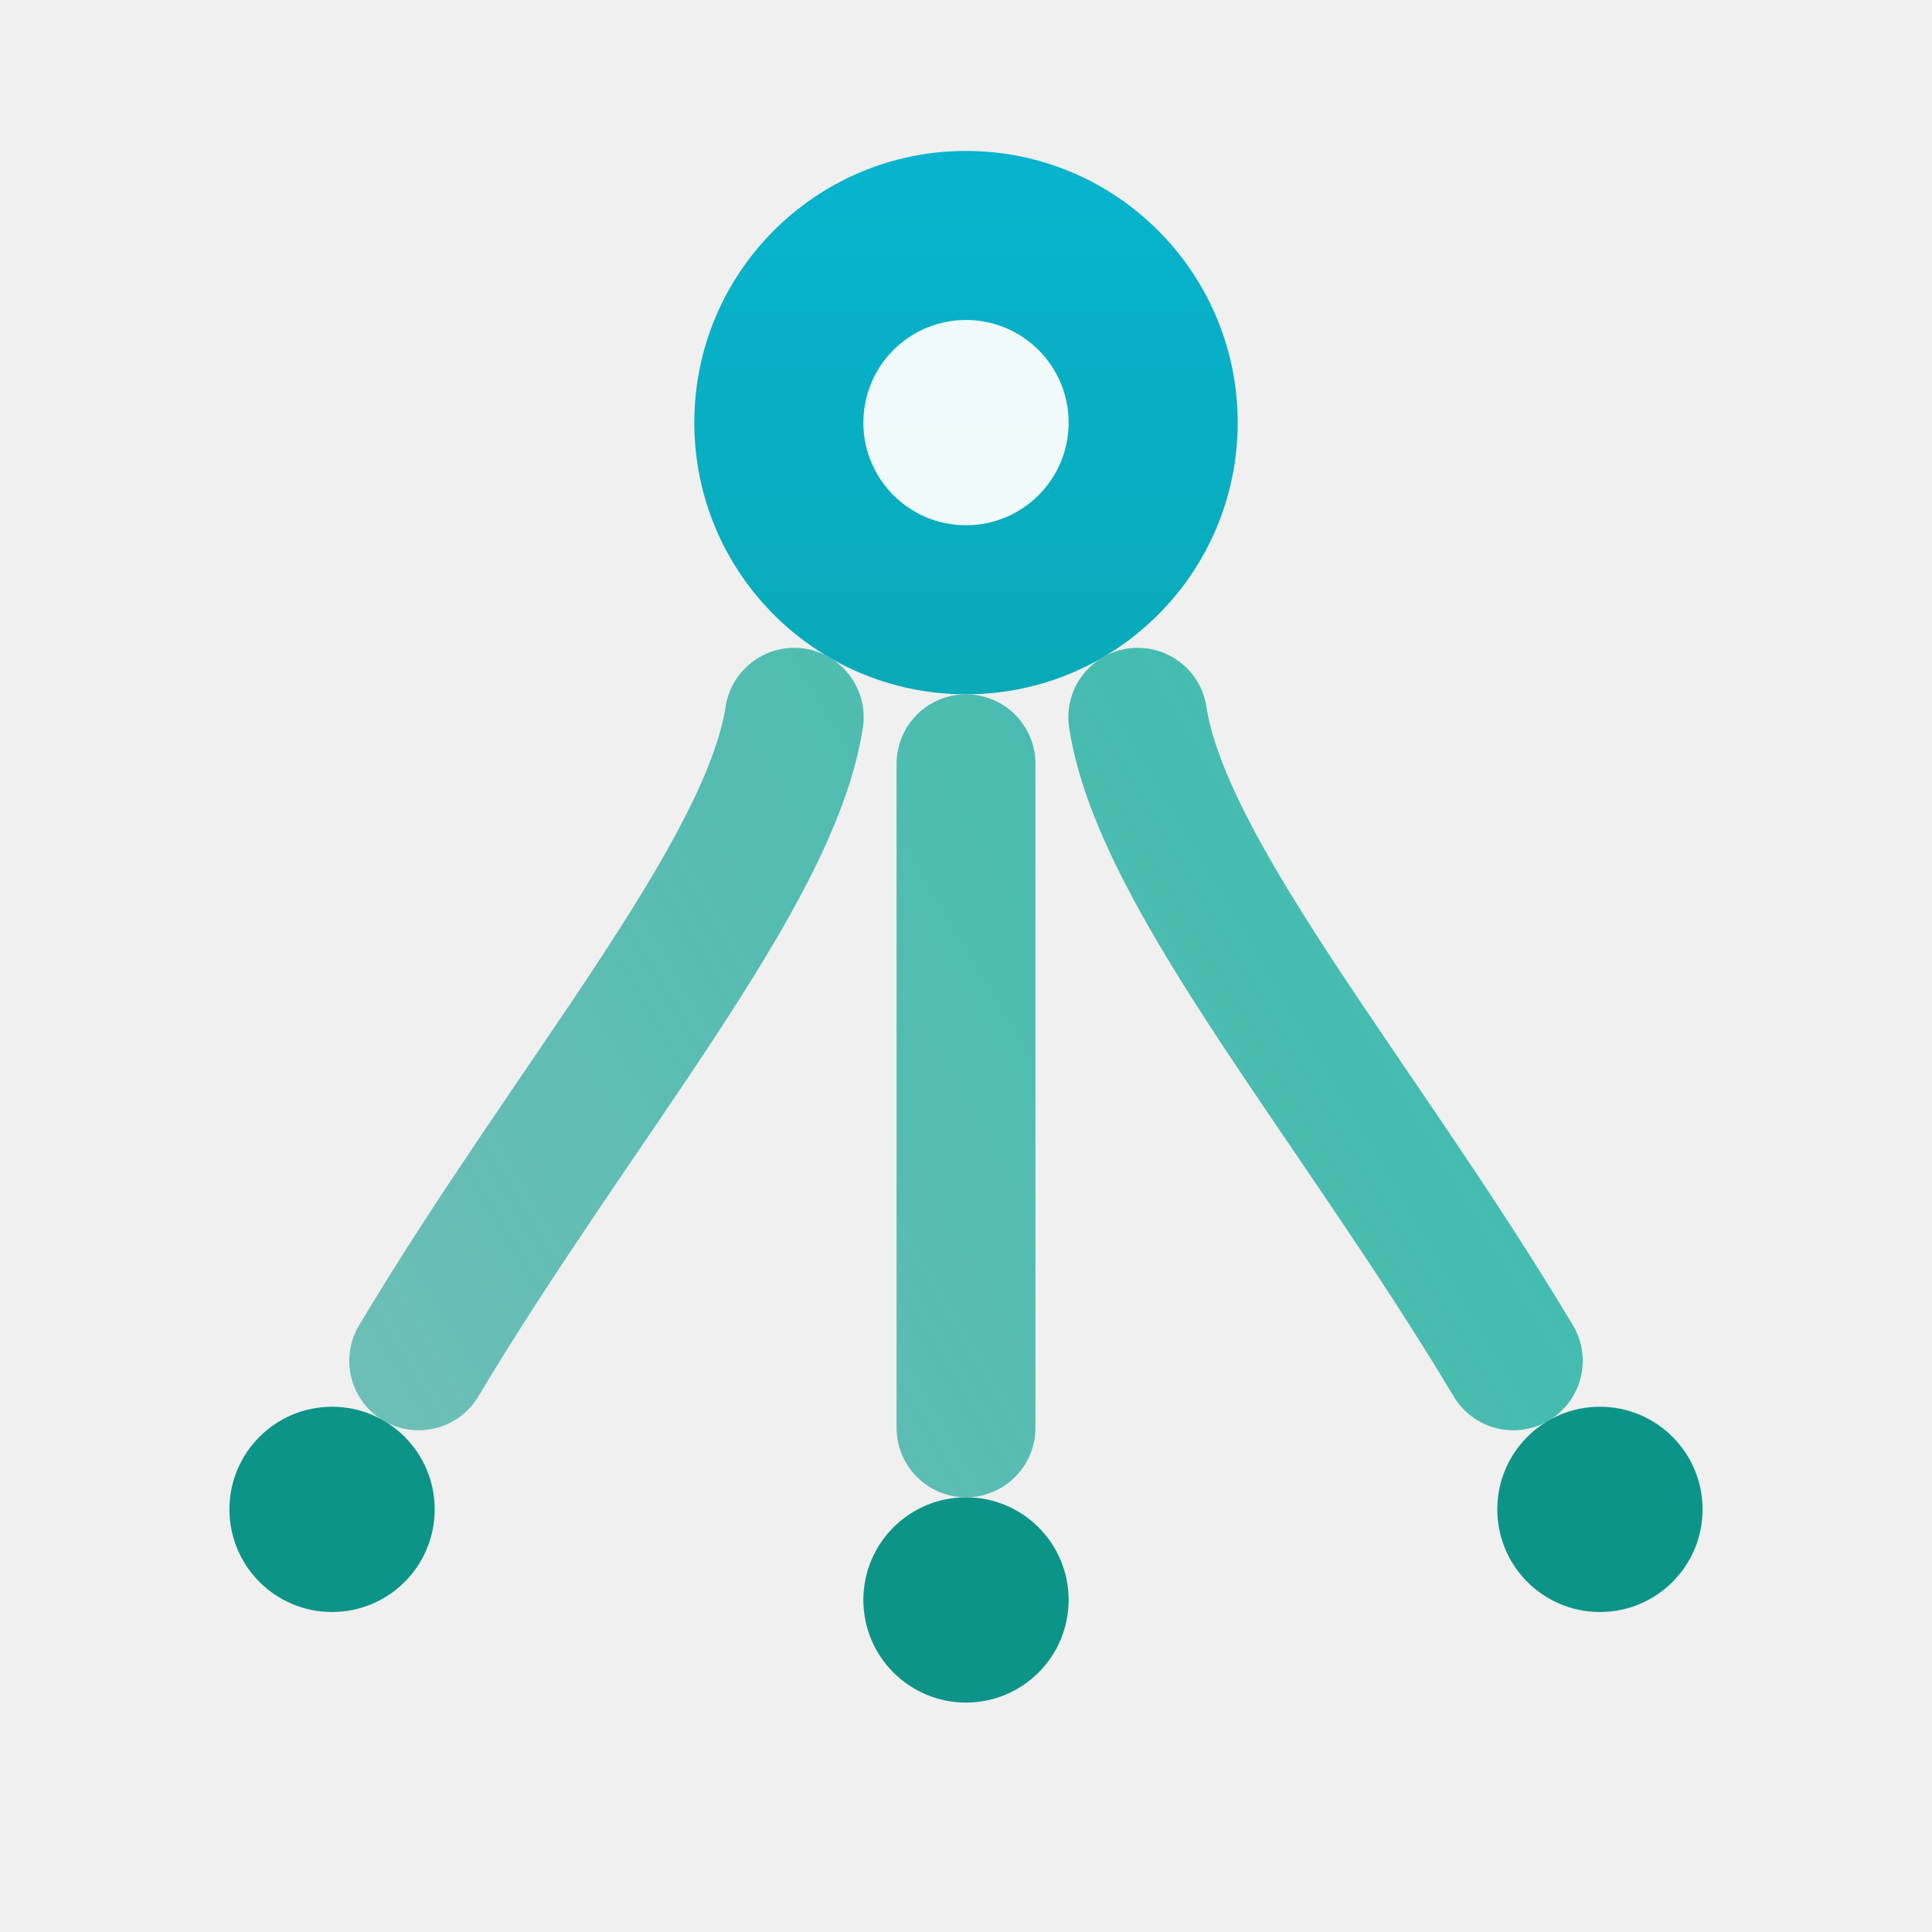
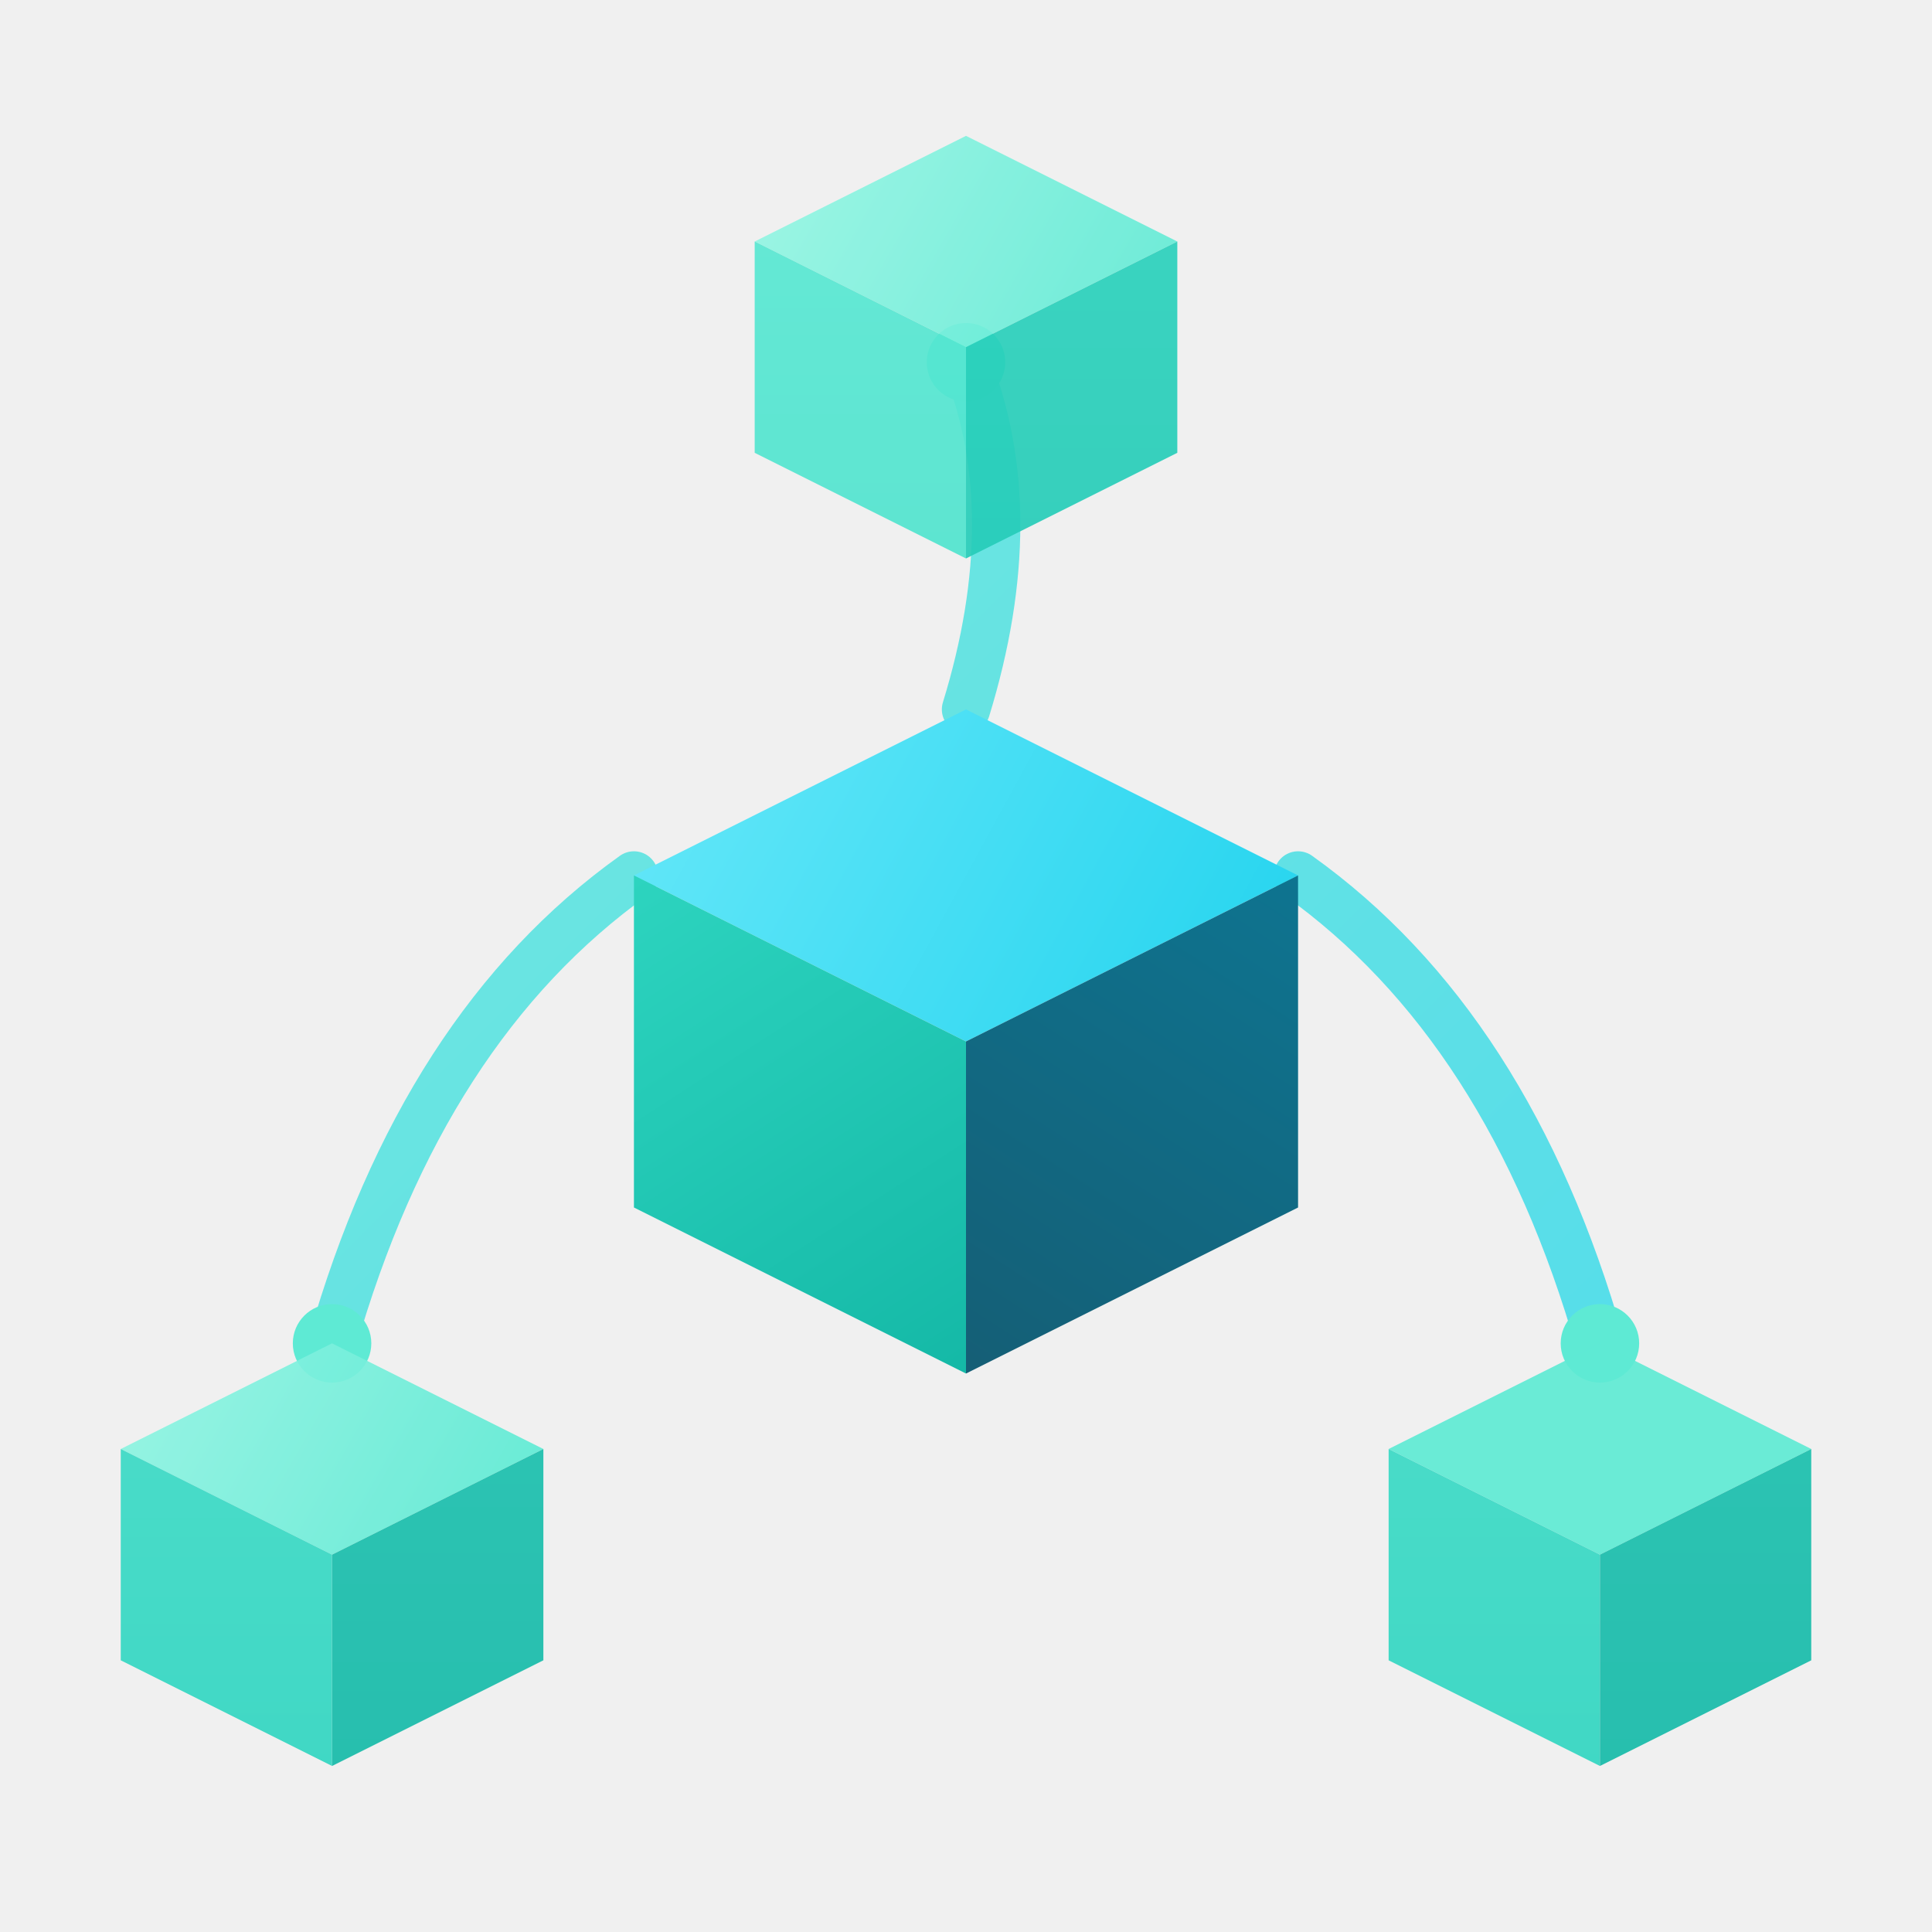
<svg xmlns="http://www.w3.org/2000/svg" viewBox="0 0 64 64" fill="none">
  <defs>
-     <linearGradient id="metapi-core" x1="0" y1="64" x2="0" y2="0" gradientUnits="userSpaceOnUse">
-       <stop offset="0" stop-color="#0d9488" />
-       <stop offset="1" stop-color="#06b6d4" />
+     <linearGradient id="core-top" x1="21" y1="23" x2="43" y2="35" gradientUnits="userSpaceOnUse">
+       <stop stop-color="#67e8f9" />
+       <stop offset="1" stop-color="#22d3ee" />
    </linearGradient>
-     <linearGradient id="metapi-flow" x1="0" y1="56" x2="64" y2="18" gradientUnits="userSpaceOnUse">
-       <stop offset="0" stop-color="#0d9488" stop-opacity="0.5" />
-       <stop offset="1" stop-color="#14b8a6" stop-opacity="0.9" />
+     <linearGradient id="core-left" x1="21" y1="29" x2="32" y2="46" gradientUnits="userSpaceOnUse">
+       <stop stop-color="#2dd4bf" />
+       <stop offset="1" stop-color="#14b8a6" />
+     </linearGradient>
+     <linearGradient id="core-right" x1="43" y1="29" x2="32" y2="46" gradientUnits="userSpaceOnUse">
+       <stop stop-color="#0e7490" />
+       <stop offset="1" stop-color="#155e75" />
+     </linearGradient>
+     <linearGradient id="src-top" x1="25" y1="4" x2="39" y2="12" gradientUnits="userSpaceOnUse">
+       <stop stop-color="#99f6e4" />
+       <stop offset="1" stop-color="#5eead4" />
+     </linearGradient>
+     <linearGradient id="src-face" x1="0" y1="0" x2="0" y2="64" gradientUnits="userSpaceOnUse">
+       <stop stop-color="#5eead4" />
+       <stop offset="1" stop-color="#2dd4bf" />
+     </linearGradient>
+     <linearGradient id="src-face-dark" x1="0" y1="0" x2="0" y2="64" gradientUnits="userSpaceOnUse">
+       <stop stop-color="#2dd4bf" />
+       <stop offset="1" stop-color="#14b8a6" />
+     </linearGradient>
+     <linearGradient id="flow" x1="0" y1="0" x2="64" y2="64" gradientUnits="userSpaceOnUse">
+       <stop stop-color="#5eead4" />
+       <stop offset="1" stop-color="#22d3ee" />
    </linearGradient>
  </defs>
-   <circle cx="11" cy="50" r="3.4" fill="#0d9488" />
-   <circle cx="53" cy="50" r="3.4" fill="#0d9488" />
-   <circle cx="32" cy="53" r="3.4" fill="#0d9488" />
-   <path d="M13.87 45.08 C 19 36.5, 25.5 29, 26.31 23.76" stroke="url(#metapi-flow)" stroke-width="4.6" stroke-linecap="round" />
-   <path d="M50.13 45.08 C 45 36.5, 38.5 29, 37.69 23.76" stroke="url(#metapi-flow)" stroke-width="4.6" stroke-linecap="round" />
-   <path d="M32 47.3 C 32 38, 32 30, 32 25.3" stroke="url(#metapi-flow)" stroke-width="4.6" stroke-linecap="round" />
-   <circle cx="32" cy="14" r="9" fill="url(#metapi-core)" />
-   <circle cx="32" cy="14" r="3.4" fill="#ffffff" fill-opacity="0.94" />
+   <g stroke="url(#flow)" stroke-width="1.6" stroke-linecap="round" opacity="0.8">
+     <path d="M32 12 Q34 17 32 23.5" fill="none" />
+     <path d="M11 44.5 Q14 34 21 29" fill="none" />
+     <path d="M53 44.5 Q50 34 43 29" fill="none" />
+   </g>
+   <circle cx="32" cy="12" r="1.3" fill="#5eead4" />
+   <circle cx="11" cy="44.5" r="1.3" fill="#5eead4" />
+   <circle cx="53" cy="44.5" r="1.3" fill="#5eead4" />
+   <g opacity="0.92">
+     <path d="M32 4.5 L39 8 L32 11.5 L25 8 Z" fill="url(#src-top)" />
+     <path d="M25 8 L32 11.5 L32 18.5 L25 15 Z" fill="url(#src-face)" />
+     <path d="M39 8 L32 11.5 L32 18.5 L39 15 Z" fill="url(#src-face-dark)" />
+     <path d="M11 44.5 L18 48 L11 51.5 L4 48 Z" fill="url(#src-top)" />
+     <path d="M4 48 L11 51.5 L11 58.5 L4 55 Z" fill="url(#src-face)" />
+     <path d="M18 48 L11 51.5 L11 58.5 L18 55 Z" fill="url(#src-face-dark)" />
+     <path d="M53 44.5 L60 48 L53 51.5 L46 48 Z" fill="url(#src-top)" />
+     <path d="M46 48 L53 51.5 L53 58.5 L46 55 Z" fill="url(#src-face)" />
+     <path d="M60 48 L53 51.5 L53 58.5 L60 55 Z" fill="url(#src-face-dark)" />
+   </g>
+   <path d="M32 23.5 L43 29 L32 34.5 L21 29 Z" fill="url(#core-top)" />
+   <path d="M21 29 L32 34.5 L32 45.5 L21 40 Z" fill="url(#core-left)" />
+   <path d="M43 29 L32 34.5 L32 45.5 L43 40 Z" fill="url(#core-right)" />
</svg>
